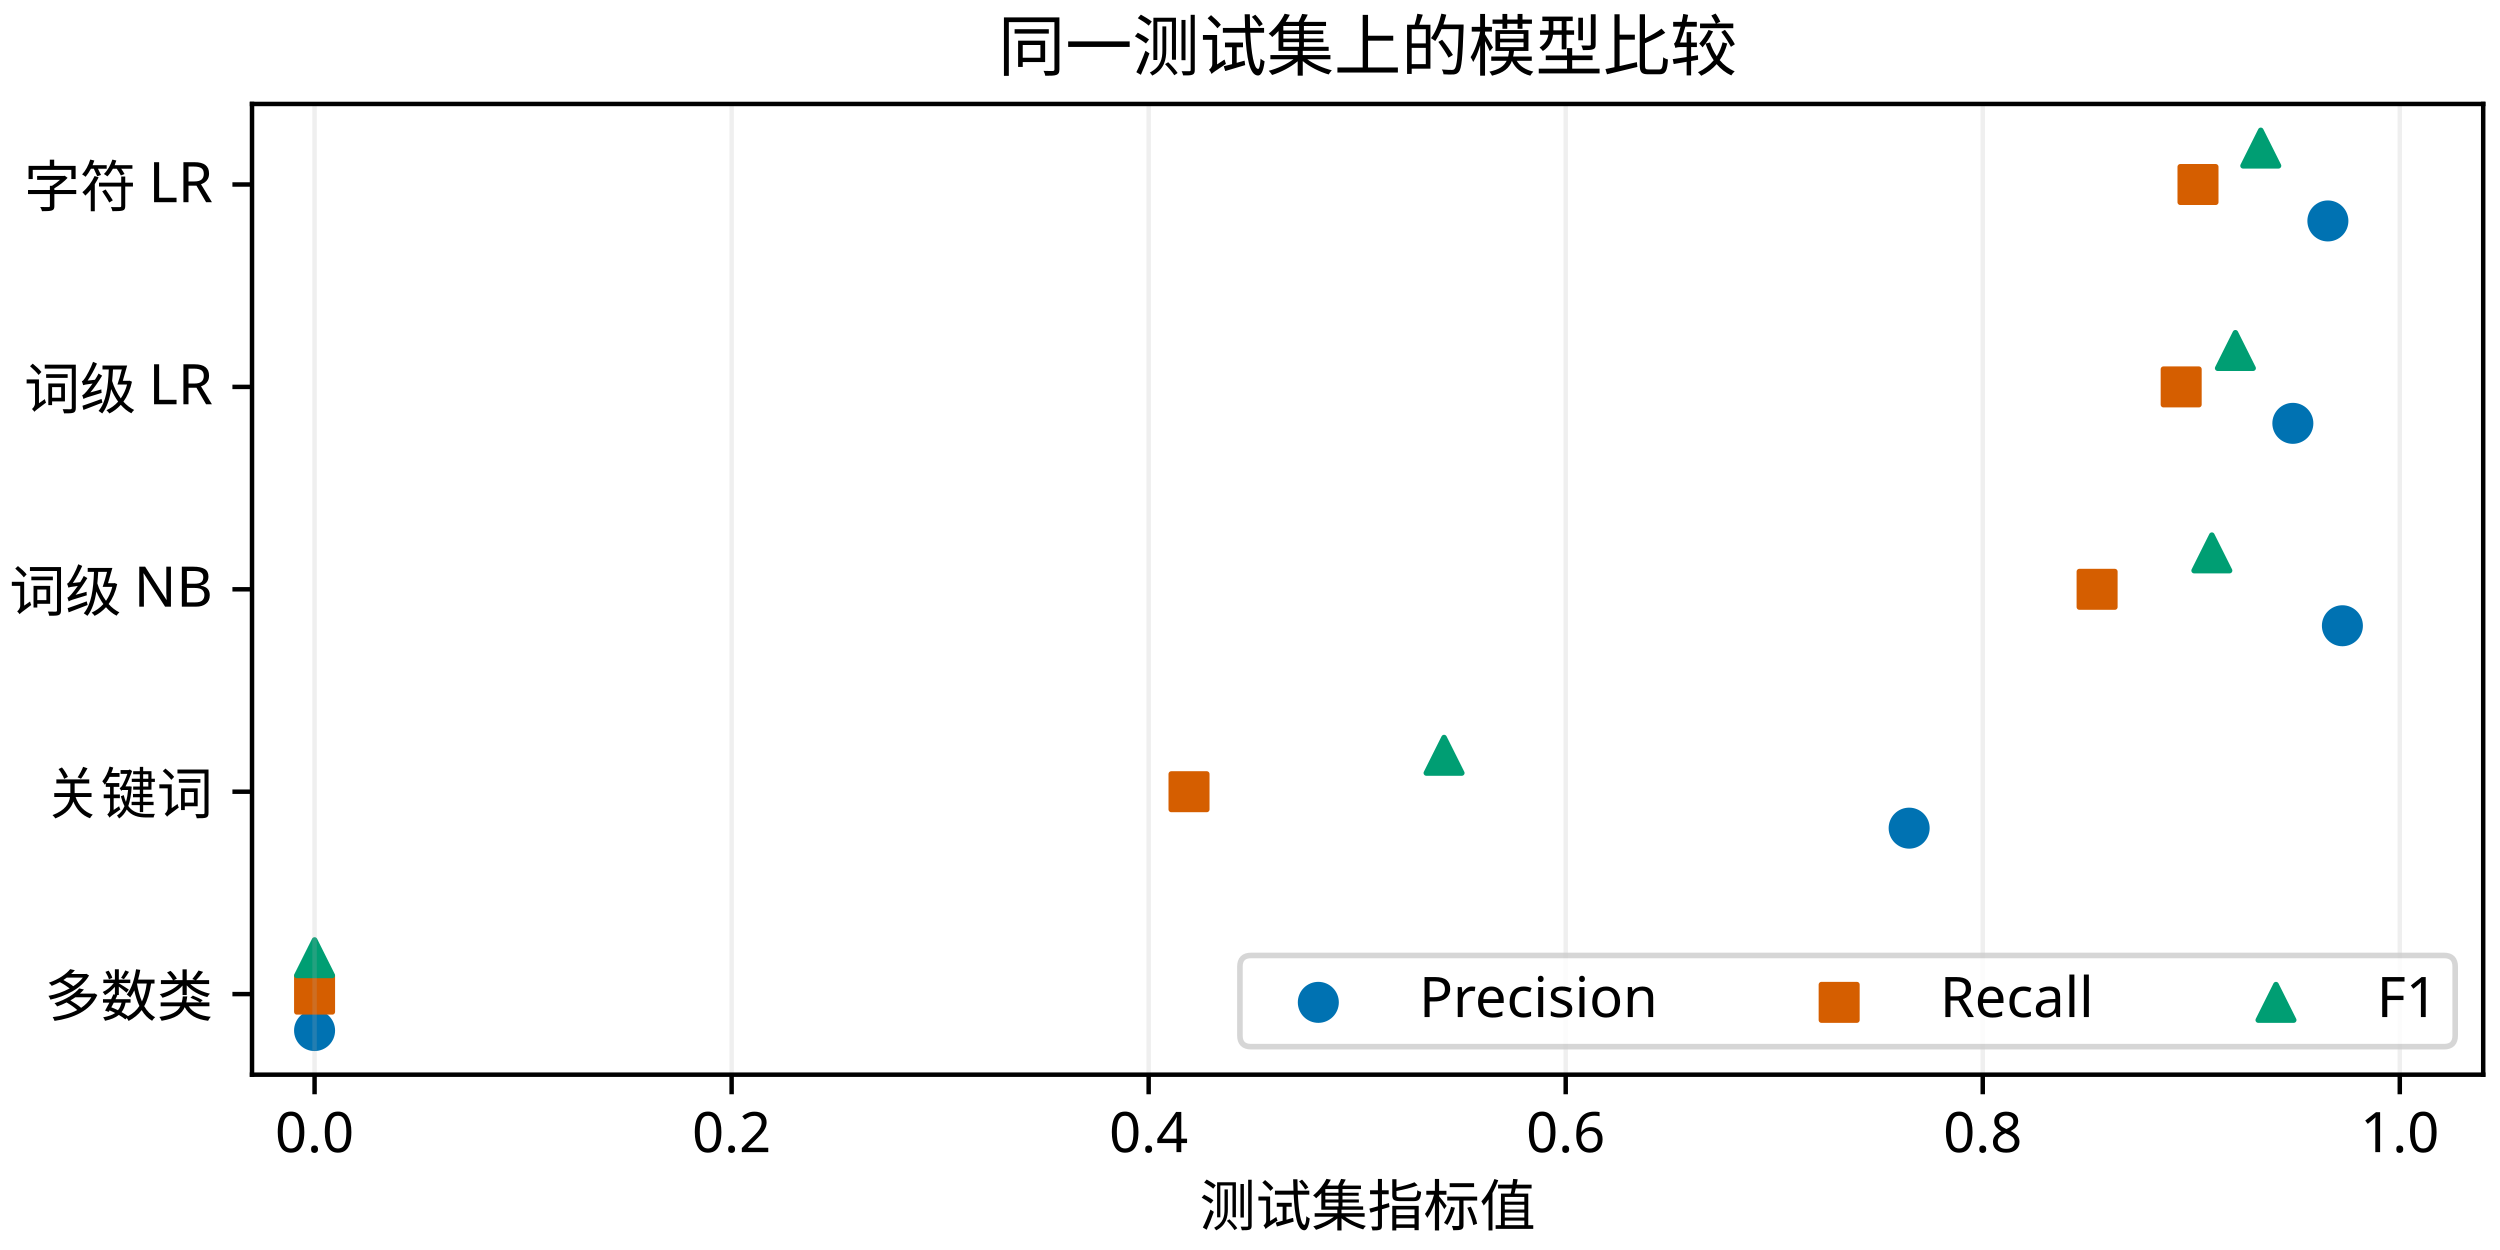
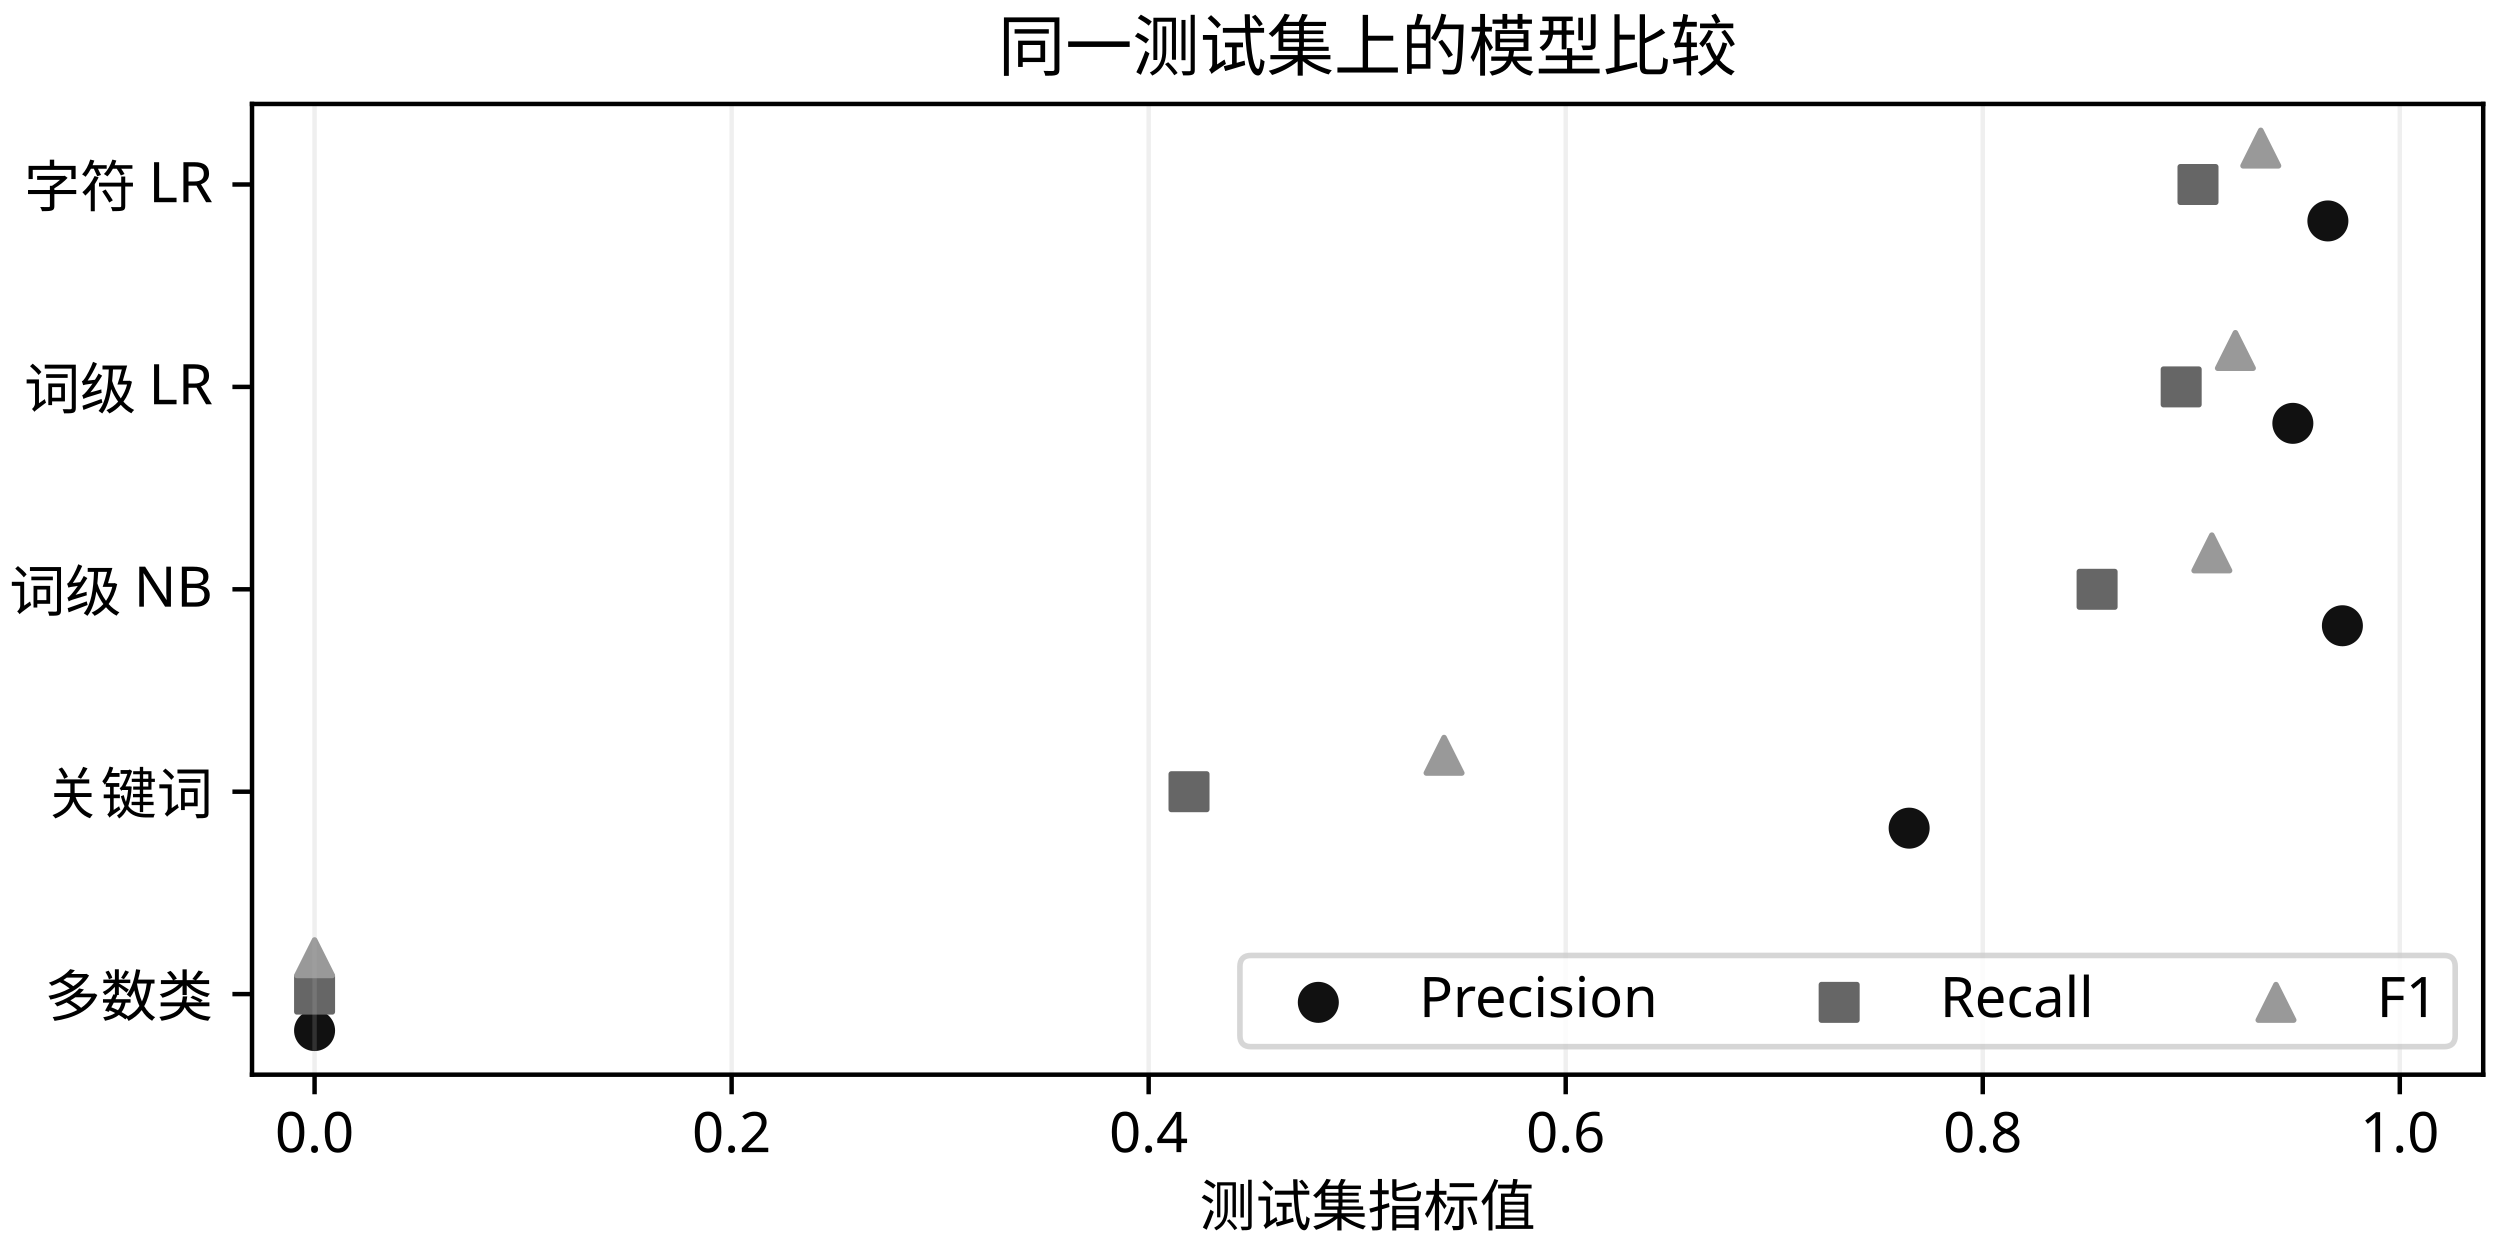
<svg xmlns="http://www.w3.org/2000/svg" xmlns:xlink="http://www.w3.org/1999/xlink" width="446.4pt" height="223.2pt" viewBox="0 0 446.4 223.2" version="1.1">
  <defs>
    <style type="text/css">*{stroke-linejoin: round; stroke-linecap: butt}</style>
  </defs>
  <g id="figure_1">
    <g id="patch_1">
-       <path d="M 0 223.2  L 446.4 223.2  L 446.4 0  L 0 0  z " style="fill: #ffffff" />
+       <path d="M 0 223.2 L 446.4 223.2 L 446.4 0 L 0 0 z " style="fill: #ffffff" />
    </g>
    <g id="axes_1">
      <g id="patch_2">
-         <path d="M 45 191.895  L 443.4 191.895  L 443.4 18.563  L 45 18.563  z " style="fill: #ffffff" />
+         <path d="M 45 191.895 L 443.4 191.895 L 443.4 18.563 L 45 18.563 z " style="fill: #ffffff" />
      </g>
      <g id="PathCollection_1">
        <defs>
-           <path id="m3dfaac5daf" d="M 0 3.162  C 0.839 3.162 1.643 2.829 2.236 2.236  C 2.829 1.643 3.162 0.839 3.162 0  C 3.162 -0.839 2.829 -1.643 2.236 -2.236  C 1.643 -2.829 0.839 -3.162 0 -3.162  C -0.839 -3.162 -1.643 -2.829 -2.236 -2.236  C -2.829 -1.643 -3.162 -0.839 -3.162 0  C -3.162 0.839 -2.829 1.643 -2.236 2.236  C -1.643 2.829 -0.839 3.162 0 3.162  z " style="stroke: #0072b2" />
+           <path id="m5e40c6a578" d="M 0 3.162 C 0.839 3.162 1.643 2.829 2.236 2.236 C 2.829 1.643 3.162 0.839 3.162 0 C 3.162 -0.839 2.829 -1.643 2.236 -2.236 C 1.643 -2.829 0.839 -3.162 0 -3.162 C -0.839 -3.162 -1.643 -2.829 -2.236 -2.236 C -2.829 -1.643 -3.162 -0.839 -3.162 0 C -3.162 0.839 -2.829 1.643 -2.236 2.236 C -1.643 2.829 -0.839 3.162 0 3.162 z " style="stroke: #111111" />
        </defs>
-         <g clip-path="url(#p1c7c979c60)">
-           <use xlink:href="#m3dfaac5daf" x="56.17" y="184.016" style="fill: #0072b2; stroke: #0072b2" />
-           <use xlink:href="#m3dfaac5daf" x="340.898" y="147.875" style="fill: #0072b2; stroke: #0072b2" />
-           <use xlink:href="#m3dfaac5daf" x="418.259" y="111.734" style="fill: #0072b2; stroke: #0072b2" />
-           <use xlink:href="#m3dfaac5daf" x="409.412" y="75.593" style="fill: #0072b2; stroke: #0072b2" />
-           <use xlink:href="#m3dfaac5daf" x="415.667" y="39.452" style="fill: #0072b2; stroke: #0072b2" />
+         <g clip-path="url(#p78f64a8754)">
+           <use xlink:href="#m5e40c6a578" x="56.17" y="184.016" style="fill: #111111; stroke: #111111" />
+           <use xlink:href="#m5e40c6a578" x="340.898" y="147.875" style="fill: #111111; stroke: #111111" />
+           <use xlink:href="#m5e40c6a578" x="418.259" y="111.734" style="fill: #111111; stroke: #111111" />
+           <use xlink:href="#m5e40c6a578" x="409.412" y="75.593" style="fill: #111111; stroke: #111111" />
+           <use xlink:href="#m5e40c6a578" x="415.667" y="39.452" style="fill: #111111; stroke: #111111" />
        </g>
      </g>
      <g id="PathCollection_2">
        <defs>
-           <path id="m1abfdfa5ac" d="M -3.162 3.162  L 3.162 3.162  L 3.162 -3.162  L -3.162 -3.162  z " style="stroke: #d55e00" />
+           <path id="mcb54b2d1ad" d="M -3.162 3.162 L 3.162 3.162 L 3.162 -3.162 L -3.162 -3.162 z " style="stroke: #666666" />
        </defs>
-         <g clip-path="url(#p1c7c979c60)">
-           <use xlink:href="#m1abfdfa5ac" x="56.17" y="177.511" style="fill: #d55e00; stroke: #d55e00" />
-           <use xlink:href="#m1abfdfa5ac" x="212.311" y="141.37" style="fill: #d55e00; stroke: #d55e00" />
-           <use xlink:href="#m1abfdfa5ac" x="374.458" y="105.229" style="fill: #d55e00; stroke: #d55e00" />
-           <use xlink:href="#m1abfdfa5ac" x="389.471" y="69.088" style="fill: #d55e00; stroke: #d55e00" />
-           <use xlink:href="#m1abfdfa5ac" x="392.474" y="32.947" style="fill: #d55e00; stroke: #d55e00" />
+         <g clip-path="url(#p78f64a8754)">
+           <use xlink:href="#mcb54b2d1ad" x="56.17" y="177.511" style="fill: #666666; stroke: #666666" />
+           <use xlink:href="#mcb54b2d1ad" x="212.311" y="141.37" style="fill: #666666; stroke: #666666" />
+           <use xlink:href="#mcb54b2d1ad" x="374.458" y="105.229" style="fill: #666666; stroke: #666666" />
+           <use xlink:href="#mcb54b2d1ad" x="389.471" y="69.088" style="fill: #666666; stroke: #666666" />
+           <use xlink:href="#mcb54b2d1ad" x="392.474" y="32.947" style="fill: #666666; stroke: #666666" />
        </g>
      </g>
      <g id="PathCollection_3">
        <defs>
-           <path id="m07fc021d1f" d="M 0 -3.162  L -3.162 3.162  L 3.162 3.162  z " style="stroke: #009e73" />
+           <path id="m0013456687" d="M 0 -3.162 L -3.162 3.162 L 3.162 3.162 z " style="stroke: #999999" />
        </defs>
-         <g clip-path="url(#p1c7c979c60)">
-           <use xlink:href="#m07fc021d1f" x="56.17" y="171.006" style="fill: #009e73; stroke: #009e73" />
-           <use xlink:href="#m07fc021d1f" x="257.852" y="134.865" style="fill: #009e73; stroke: #009e73" />
-           <use xlink:href="#m07fc021d1f" x="394.948" y="98.724" style="fill: #009e73; stroke: #009e73" />
-           <use xlink:href="#m07fc021d1f" x="399.152" y="62.583" style="fill: #009e73; stroke: #009e73" />
-           <use xlink:href="#m07fc021d1f" x="403.684" y="26.441" style="fill: #009e73; stroke: #009e73" />
+         <g clip-path="url(#p78f64a8754)">
+           <use xlink:href="#m0013456687" x="56.17" y="171.006" style="fill: #999999; stroke: #999999" />
+           <use xlink:href="#m0013456687" x="257.852" y="134.865" style="fill: #999999; stroke: #999999" />
+           <use xlink:href="#m0013456687" x="394.948" y="98.724" style="fill: #999999; stroke: #999999" />
+           <use xlink:href="#m0013456687" x="399.152" y="62.583" style="fill: #999999; stroke: #999999" />
+           <use xlink:href="#m0013456687" x="403.684" y="26.441" style="fill: #999999; stroke: #999999" />
        </g>
      </g>
      <g id="matplotlib.axis_1">
        <g id="xtick_1">
          <g id="line2d_1">
-             <path d="M 56.17 191.895  L 56.17 18.563  " clip-path="url(#p1c7c979c60)" style="fill: none; stroke: #b0b0b0; stroke-opacity: 0.2; stroke-width: 0.8; stroke-linecap: square" />
+             <path d="M 56.17 191.895 L 56.17 18.563 " clip-path="url(#p78f64a8754)" style="fill: none; stroke: #b0b0b0; stroke-opacity: 0.2; stroke-width: 0.8; stroke-linecap: square" />
          </g>
          <g id="line2d_2">
            <defs>
-               <path id="m837e699ed6" d="M 0 0  L 0 3.5  " style="stroke: #000000; stroke-width: 0.8" />
+               <path id="m31586c4417" d="M 0 0 L 0 3.5 " style="stroke: #000000; stroke-width: 0.8" />
            </defs>
            <g>
-               <use xlink:href="#m837e699ed6" x="56.17" y="191.895" style="stroke: #000000; stroke-width: 0.8" />
+               <use xlink:href="#m31586c4417" x="56.17" y="191.895" style="stroke: #000000; stroke-width: 0.8" />
            </g>
          </g>
          <g id="text_1">
            <text style="font-size: 10px; font-family: 'SimHei'; text-anchor: middle" x="56.17" y="205.731" transform="rotate(-0 56.17032 205.731)">0.0</text>
          </g>
        </g>
        <g id="xtick_2">
          <g id="line2d_3">
-             <path d="M 130.638 191.895  L 130.638 18.563  " clip-path="url(#p1c7c979c60)" style="fill: none; stroke: #b0b0b0; stroke-opacity: 0.2; stroke-width: 0.8; stroke-linecap: square" />
+             <path d="M 130.638 191.895 L 130.638 18.563 " clip-path="url(#p78f64a8754)" style="fill: none; stroke: #b0b0b0; stroke-opacity: 0.2; stroke-width: 0.8; stroke-linecap: square" />
          </g>
          <g id="line2d_4">
            <g>
-               <use xlink:href="#m837e699ed6" x="130.638" y="191.895" style="stroke: #000000; stroke-width: 0.8" />
+               <use xlink:href="#m31586c4417" x="130.638" y="191.895" style="stroke: #000000; stroke-width: 0.8" />
            </g>
          </g>
          <g id="text_2">
            <text style="font-size: 10px; font-family: 'SimHei'; text-anchor: middle" x="130.638" y="205.731" transform="rotate(-0 130.6375 205.731)">0.2</text>
          </g>
        </g>
        <g id="xtick_3">
          <g id="line2d_5">
-             <path d="M 205.105 191.895  L 205.105 18.563  " clip-path="url(#p1c7c979c60)" style="fill: none; stroke: #b0b0b0; stroke-opacity: 0.2; stroke-width: 0.8; stroke-linecap: square" />
+             <path d="M 205.105 191.895 L 205.105 18.563 " clip-path="url(#p78f64a8754)" style="fill: none; stroke: #b0b0b0; stroke-opacity: 0.2; stroke-width: 0.8; stroke-linecap: square" />
          </g>
          <g id="line2d_6">
            <g>
-               <use xlink:href="#m837e699ed6" x="205.105" y="191.895" style="stroke: #000000; stroke-width: 0.8" />
+               <use xlink:href="#m31586c4417" x="205.105" y="191.895" style="stroke: #000000; stroke-width: 0.8" />
            </g>
          </g>
          <g id="text_3">
            <text style="font-size: 10px; font-family: 'SimHei'; text-anchor: middle" x="205.105" y="205.731" transform="rotate(-0 205.1047 205.731)">0.4</text>
          </g>
        </g>
        <g id="xtick_4">
          <g id="line2d_7">
-             <path d="M 279.572 191.895  L 279.572 18.563  " clip-path="url(#p1c7c979c60)" style="fill: none; stroke: #b0b0b0; stroke-opacity: 0.2; stroke-width: 0.8; stroke-linecap: square" />
+             <path d="M 279.572 191.895 L 279.572 18.563 " clip-path="url(#p78f64a8754)" style="fill: none; stroke: #b0b0b0; stroke-opacity: 0.2; stroke-width: 0.8; stroke-linecap: square" />
          </g>
          <g id="line2d_8">
            <g>
-               <use xlink:href="#m837e699ed6" x="279.572" y="191.895" style="stroke: #000000; stroke-width: 0.8" />
+               <use xlink:href="#m31586c4417" x="279.572" y="191.895" style="stroke: #000000; stroke-width: 0.8" />
            </g>
          </g>
          <g id="text_4">
            <text style="font-size: 10px; font-family: 'SimHei'; text-anchor: middle" x="279.572" y="205.731" transform="rotate(-0 279.5719 205.731)">0.6</text>
          </g>
        </g>
        <g id="xtick_5">
          <g id="line2d_9">
-             <path d="M 354.039 191.895  L 354.039 18.563  " clip-path="url(#p1c7c979c60)" style="fill: none; stroke: #b0b0b0; stroke-opacity: 0.2; stroke-width: 0.8; stroke-linecap: square" />
+             <path d="M 354.039 191.895 L 354.039 18.563 " clip-path="url(#p78f64a8754)" style="fill: none; stroke: #b0b0b0; stroke-opacity: 0.2; stroke-width: 0.8; stroke-linecap: square" />
          </g>
          <g id="line2d_10">
            <g>
-               <use xlink:href="#m837e699ed6" x="354.039" y="191.895" style="stroke: #000000; stroke-width: 0.8" />
+               <use xlink:href="#m31586c4417" x="354.039" y="191.895" style="stroke: #000000; stroke-width: 0.8" />
            </g>
          </g>
          <g id="text_5">
            <text style="font-size: 10px; font-family: 'SimHei'; text-anchor: middle" x="354.039" y="205.731" transform="rotate(-0 354.0391 205.731)">0.8</text>
          </g>
        </g>
        <g id="xtick_6">
          <g id="line2d_11">
-             <path d="M 428.506 191.895  L 428.506 18.563  " clip-path="url(#p1c7c979c60)" style="fill: none; stroke: #b0b0b0; stroke-opacity: 0.2; stroke-width: 0.8; stroke-linecap: square" />
+             <path d="M 428.506 191.895 L 428.506 18.563 " clip-path="url(#p78f64a8754)" style="fill: none; stroke: #b0b0b0; stroke-opacity: 0.2; stroke-width: 0.8; stroke-linecap: square" />
          </g>
          <g id="line2d_12">
            <g>
-               <use xlink:href="#m837e699ed6" x="428.506" y="191.895" style="stroke: #000000; stroke-width: 0.8" />
+               <use xlink:href="#m31586c4417" x="428.506" y="191.895" style="stroke: #000000; stroke-width: 0.8" />
            </g>
          </g>
          <g id="text_6">
            <text style="font-size: 10px; font-family: 'SimHei'; text-anchor: middle" x="428.506" y="205.731" transform="rotate(-0 428.5063 205.731)">1.0</text>
          </g>
        </g>
        <g id="text_7">
          <text style="font-size: 10px; font-family: 'SimHei'; text-anchor: middle" x="244.2" y="218.911" transform="rotate(-0 244.2 218.9107)">测试集指标值</text>
        </g>
      </g>
      <g id="matplotlib.axis_2">
        <g id="ytick_1">
          <g id="line2d_13">
            <defs>
-               <path id="mea723d934e" d="M 0 0  L -3.5 0  " style="stroke: #000000; stroke-width: 0.8" />
+               <path id="m95069a6a36" d="M 0 0 L -3.5 0 " style="stroke: #000000; stroke-width: 0.8" />
            </defs>
            <g>
-               <use xlink:href="#mea723d934e" x="45" y="177.511" style="stroke: #000000; stroke-width: 0.8" />
+               <use xlink:href="#m95069a6a36" x="45" y="177.511" style="stroke: #000000; stroke-width: 0.8" />
            </g>
          </g>
          <g id="text_8">
            <text style="font-size: 10px; font-family: 'SimHei'; text-anchor: end" x="38" y="181.476" transform="rotate(-0 38.00024 181.4758)">多数类</text>
          </g>
        </g>
        <g id="ytick_2">
          <g id="line2d_14">
            <g>
-               <use xlink:href="#mea723d934e" x="45" y="141.37" style="stroke: #000000; stroke-width: 0.8" />
+               <use xlink:href="#m95069a6a36" x="45" y="141.37" style="stroke: #000000; stroke-width: 0.8" />
            </g>
          </g>
          <g id="text_9">
            <text style="font-size: 10px; font-family: 'SimHei'; text-anchor: end" x="38" y="145.315" transform="rotate(-0 38.00024 145.3152)">关键词</text>
          </g>
        </g>
        <g id="ytick_3">
          <g id="line2d_15">
            <g>
-               <use xlink:href="#mea723d934e" x="45" y="105.229" style="stroke: #000000; stroke-width: 0.8" />
+               <use xlink:href="#m95069a6a36" x="45" y="105.229" style="stroke: #000000; stroke-width: 0.8" />
            </g>
          </g>
          <g id="text_10">
            <text style="font-size: 10px; font-family: 'SimHei'; text-anchor: end" x="38" y="109.155" transform="rotate(-0 38.00024 109.1547)">词级 NB</text>
          </g>
        </g>
        <g id="ytick_4">
          <g id="line2d_16">
            <g>
-               <use xlink:href="#mea723d934e" x="45" y="69.088" style="stroke: #000000; stroke-width: 0.8" />
+               <use xlink:href="#m95069a6a36" x="45" y="69.088" style="stroke: #000000; stroke-width: 0.8" />
            </g>
          </g>
          <g id="text_11">
            <text style="font-size: 10px; font-family: 'SimHei'; text-anchor: end" x="38" y="73.014" transform="rotate(-0 38.00024 73.01367)">词级 LR</text>
          </g>
        </g>
        <g id="ytick_5">
          <g id="line2d_17">
            <g>
-               <use xlink:href="#mea723d934e" x="45" y="32.947" style="stroke: #000000; stroke-width: 0.8" />
+               <use xlink:href="#m95069a6a36" x="45" y="32.947" style="stroke: #000000; stroke-width: 0.8" />
            </g>
          </g>
          <g id="text_12">
            <text style="font-size: 10px; font-family: 'SimHei'; text-anchor: end" x="38" y="36.931" transform="rotate(-0 38.00024 36.93124)">字符 LR</text>
          </g>
        </g>
      </g>
      <g id="patch_3">
-         <path d="M 45 191.895  L 45 18.563  " style="fill: none; stroke: #000000; stroke-width: 0.8; stroke-linejoin: miter; stroke-linecap: square" />
+         <path d="M 45 191.895 L 45 18.563 " style="fill: none; stroke: #000000; stroke-width: 0.8; stroke-linejoin: miter; stroke-linecap: square" />
      </g>
      <g id="patch_4">
-         <path d="M 443.4 191.895  L 443.4 18.563  " style="fill: none; stroke: #000000; stroke-width: 0.8; stroke-linejoin: miter; stroke-linecap: square" />
+         <path d="M 443.4 191.895 L 443.4 18.563 " style="fill: none; stroke: #000000; stroke-width: 0.8; stroke-linejoin: miter; stroke-linecap: square" />
      </g>
      <g id="patch_5">
-         <path d="M 45 191.895  L 443.4 191.895  " style="fill: none; stroke: #000000; stroke-width: 0.8; stroke-linejoin: miter; stroke-linecap: square" />
+         <path d="M 45 191.895 L 443.4 191.895 " style="fill: none; stroke: #000000; stroke-width: 0.8; stroke-linejoin: miter; stroke-linecap: square" />
      </g>
      <g id="patch_6">
-         <path d="M 45 18.563  L 443.4 18.563  " style="fill: none; stroke: #000000; stroke-width: 0.8; stroke-linejoin: miter; stroke-linecap: square" />
+         <path d="M 45 18.563 L 443.4 18.563 " style="fill: none; stroke: #000000; stroke-width: 0.8; stroke-linejoin: miter; stroke-linecap: square" />
      </g>
      <g id="text_13">
        <text style="font-size: 12px; font-family: 'SimHei'; text-anchor: middle" x="244.2" y="12.563" transform="rotate(-0 244.2 12.56274)">同一测试集上的模型比较</text>
      </g>
      <g id="legend_1">
        <g id="patch_7">
-           <path d="M 223.4 186.895  L 436.4 186.895  Q 438.4 186.895 438.4 184.895  L 438.4 172.606  Q 438.4 170.606 436.4 170.606  L 223.4 170.606  Q 221.4 170.606 221.4 172.606  L 221.4 184.895  Q 221.4 186.895 223.4 186.895  z " style="fill: #ffffff; opacity: 0.8; stroke: #cccccc; stroke-linejoin: miter" />
+           <path d="M 223.4 186.895 L 436.4 186.895 Q 438.4 186.895 438.4 184.895 L 438.4 172.606 Q 438.4 170.606 436.4 170.606 L 223.4 170.606 Q 221.4 170.606 221.4 172.606 L 221.4 184.895 Q 221.4 186.895 223.4 186.895 z " style="fill: #ffffff; opacity: 0.8; stroke: #cccccc; stroke-linejoin: miter" />
        </g>
        <g id="PathCollection_4">
          <g>
-             <use xlink:href="#m3dfaac5daf" x="235.4" y="178.981" style="fill: #0072b2; stroke: #0072b2" />
+             <use xlink:href="#m5e40c6a578" x="235.4" y="178.981" style="fill: #111111; stroke: #111111" />
          </g>
        </g>
        <g id="text_14">
          <text style="font-size: 10px; font-family: 'SimHei'; text-anchor: start" x="253.4" y="181.606" transform="rotate(-0 253.3998 181.606)">Precision</text>
        </g>
        <g id="PathCollection_5">
          <g>
-             <use xlink:href="#m1abfdfa5ac" x="328.4" y="178.981" style="fill: #d55e00; stroke: #d55e00" />
+             <use xlink:href="#mcb54b2d1ad" x="328.4" y="178.981" style="fill: #666666; stroke: #666666" />
          </g>
        </g>
        <g id="text_15">
          <text style="font-size: 10px; font-family: 'SimHei'; text-anchor: start" x="346.4" y="181.606" transform="rotate(-0 346.3998 181.606)">Recall</text>
        </g>
        <g id="PathCollection_6">
          <g>
-             <use xlink:href="#m07fc021d1f" x="406.4" y="178.981" style="fill: #009e73; stroke: #009e73" />
+             <use xlink:href="#m0013456687" x="406.4" y="178.981" style="fill: #999999; stroke: #999999" />
          </g>
        </g>
        <g id="text_16">
          <text style="font-size: 10px; font-family: 'SimHei'; text-anchor: start" x="424.4" y="181.606" transform="rotate(-0 424.3998 181.606)">F1</text>
        </g>
      </g>
    </g>
  </g>
  <defs>
-     <clipPath id="p1c7c979c60">
+     <clipPath id="p78f64a8754">
      <rect x="45" y="18.563" width="398.4" height="173.332" />
    </clipPath>
  </defs>
</svg>
